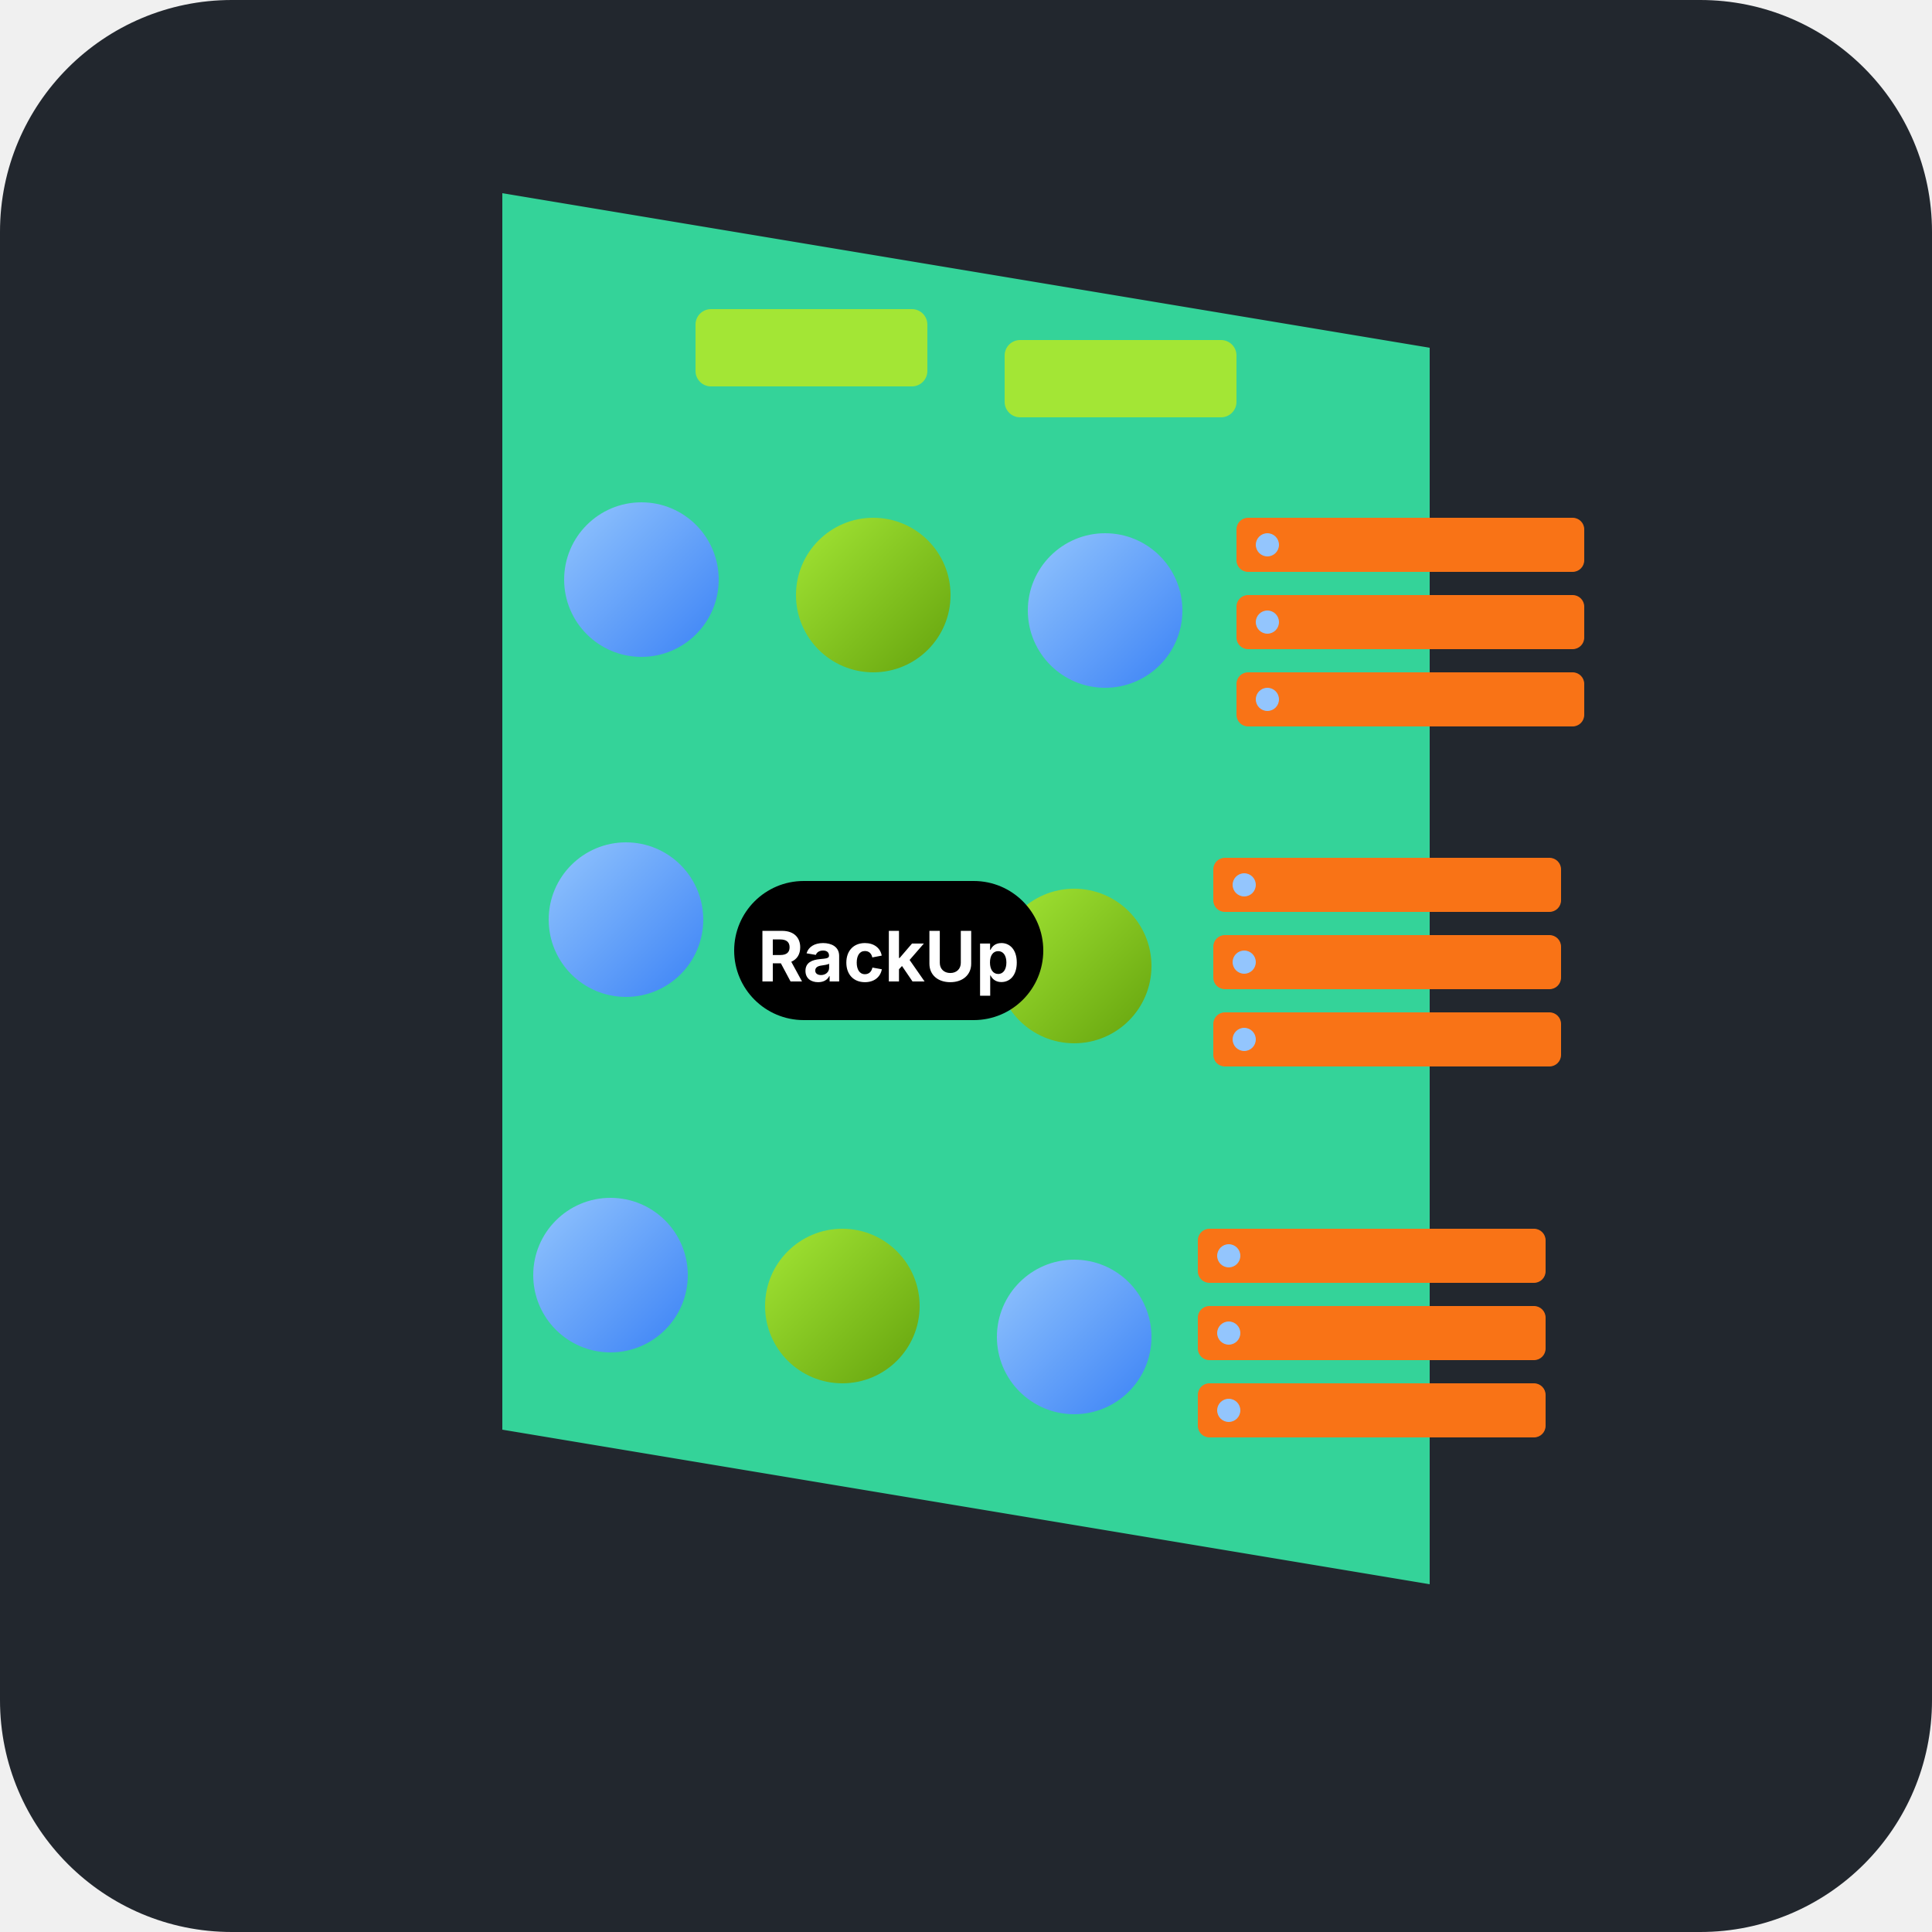
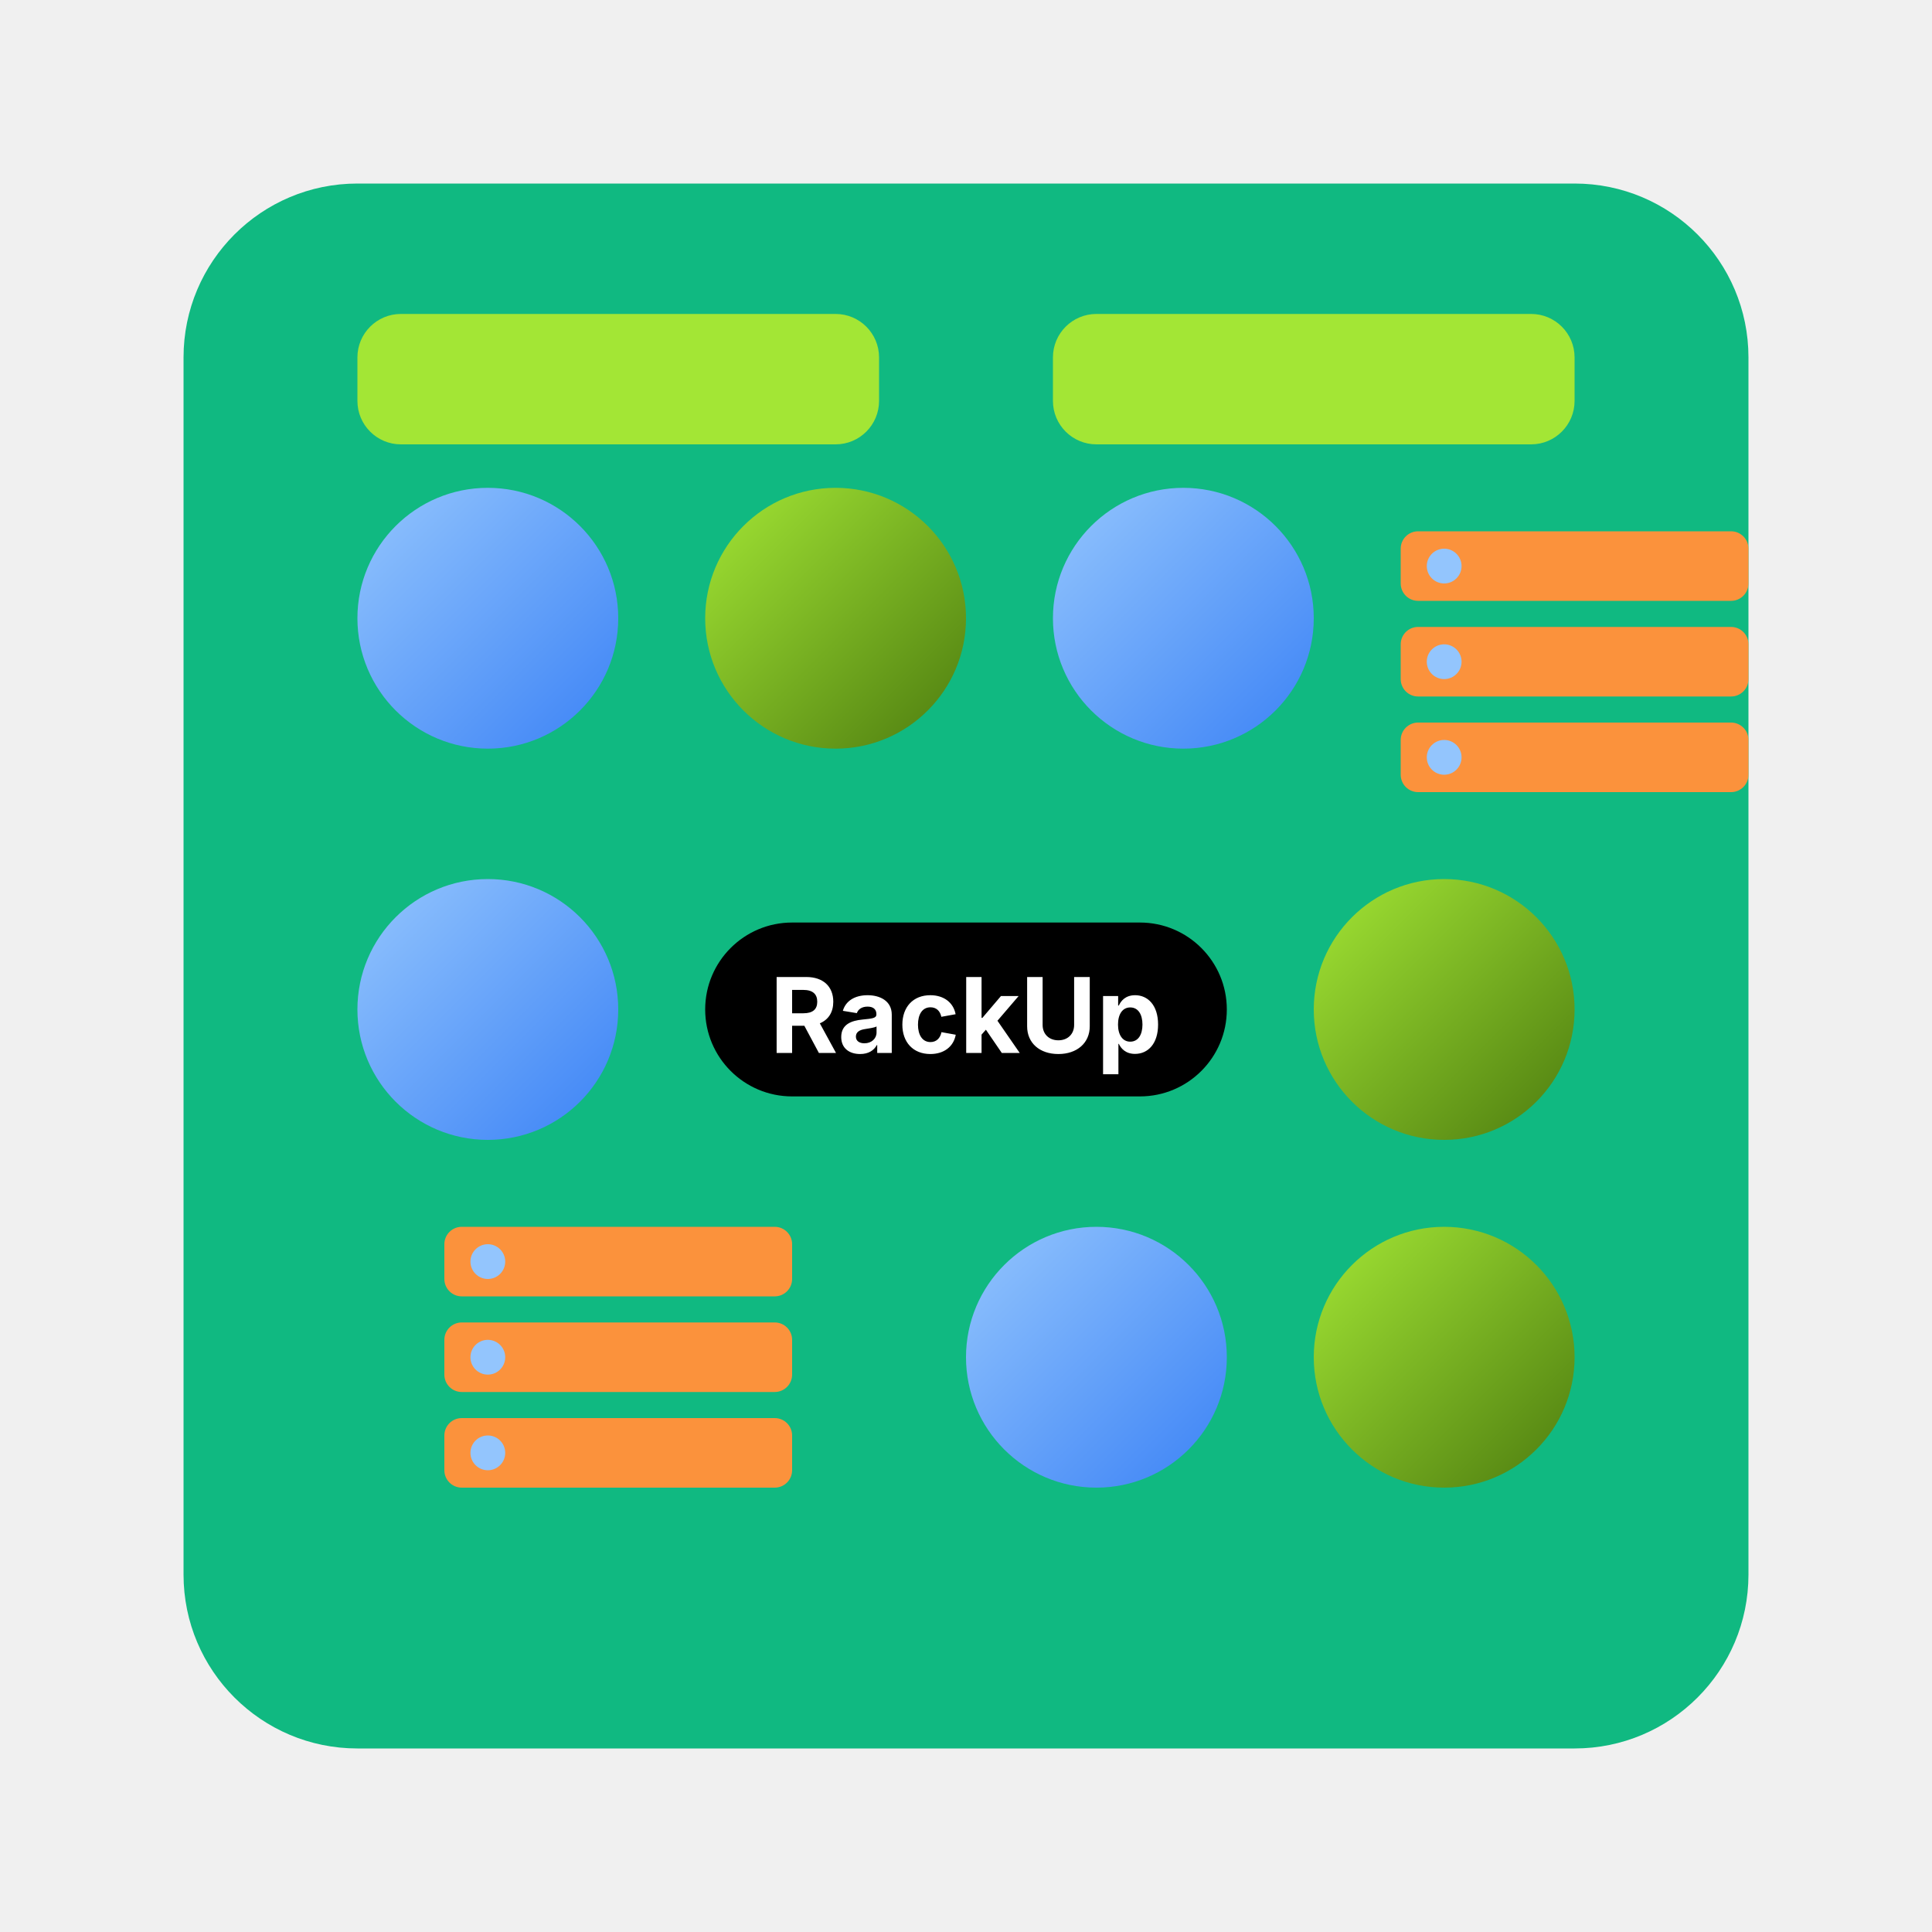
- <svg xmlns="http://www.w3.org/2000/svg" width="256" height="256" viewBox="0 0 200 200" fill="none">
-   <g clip-path="url(#clip0_1_2)">
-     <rect width="200" height="200" fill="#22272E" />
-     <g transform="translate(20, 20) scale(0.8)">
-       <path d="M40 0 L160 20 L160 180 L40 160 Z" fill="#34D399" />
-       <rect x="65" y="15" width="30" height="10" fill="#A3E635" rx="2" />
-       <rect x="105" y="19" width="30" height="10" fill="#A3E635" rx="2" />
-       <circle cx="58" cy="50" r="10" fill="url(#gradBlue)" />
-       <circle cx="88" cy="52" r="10" fill="url(#gradLime)" />
-       <circle cx="118" cy="54" r="10" fill="url(#gradBlue)" />
-       <g transform="translate(135, 42)">
-         <rect width="45" height="7" fill="#F97316" rx="1.5" />
-         <circle cx="4" cy="3.5" r="1.5" fill="#93C5FD" />
-         <rect y="10" width="45" height="7" fill="#F97316" rx="1.5" />
-         <circle cx="4" cy="13.5" r="1.5" fill="#93C5FD" />
-         <rect y="20" width="45" height="7" fill="#F97316" rx="1.5" />
-         <circle cx="4" cy="23.5" r="1.5" fill="#93C5FD" />
-       </g>
-       <circle cx="56" cy="94" r="10" fill="url(#gradBlue)" />
-       <circle cx="114" cy="100" r="10" fill="url(#gradLime)" />
-       <rect x="70" y="89" width="40" height="18" fill="black" rx="9" />
-       <text x="90" y="102" fill="white" font-family="Inter, sans-serif" font-size="9" font-weight="bold" text-anchor="middle">RackUp</text>
-       <g transform="translate(132, 86)">
-         <rect width="45" height="7" fill="#F97316" rx="1.5" />
-         <circle cx="4" cy="3.5" r="1.5" fill="#93C5FD" />
-         <rect y="10" width="45" height="7" fill="#F97316" rx="1.5" />
-         <circle cx="4" cy="13.5" r="1.5" fill="#93C5FD" />
-         <rect y="20" width="45" height="7" fill="#F97316" rx="1.5" />
-         <circle cx="4" cy="23.5" r="1.5" fill="#93C5FD" />
-       </g>
-       <circle cx="54" cy="140" r="10" fill="url(#gradBlue)" />
-       <circle cx="84" cy="144" r="10" fill="url(#gradLime)" />
-       <circle cx="114" cy="148" r="10" fill="url(#gradBlue)" />
-       <g transform="translate(130, 134)">
-         <rect width="45" height="7" fill="#F97316" rx="1.5" />
-         <circle cx="4" cy="3.5" r="1.5" fill="#93C5FD" />
-         <rect y="10" width="45" height="7" fill="#F97316" rx="1.5" />
-         <circle cx="4" cy="13.5" r="1.5" fill="#93C5FD" />
-         <rect y="20" width="45" height="7" fill="#F97316" rx="1.5" />
-         <circle cx="4" cy="23.5" r="1.5" fill="#93C5FD" />
-       </g>
+ <svg xmlns="http://www.w3.org/2000/svg" width="200" height="200" viewBox="0 0 200 200" fill="none">
+   <g transform="translate(10, 10) scale(0.9)">
+     <rect x="10" y="10" width="180" height="180" rx="20" fill="#10B981" />
+     <rect x="30" y="25" width="60" height="15" rx="5" fill="#A3E635" />
+     <rect x="110" y="25" width="60" height="15" rx="5" fill="#A3E635" />
+     <circle cx="45" cy="60" r="15" fill="url(#grad1)" />
+     <circle cx="85" cy="60" r="15" fill="url(#grad2)" />
+     <circle cx="125" cy="60" r="15" fill="url(#grad1)" />
+     <g transform="translate(150, 50)">
+       <rect y="0" width="40" height="8" rx="2" fill="#FB923C" />
+       <circle cx="5" cy="4" r="2" fill="#93C5FD" />
+       <rect y="11" width="40" height="8" rx="2" fill="#FB923C" />
+       <circle cx="5" cy="15" r="2" fill="#93C5FD" />
+       <rect y="22" width="40" height="8" rx="2" fill="#FB923C" />
+       <circle cx="5" cy="26" r="2" fill="#93C5FD" />
    </g>
+     <circle cx="45" cy="105" r="15" fill="url(#grad1)" />
+     <rect x="70" y="95" width="60" height="20" rx="10" fill="black" />
+     <text x="100" y="110" font-family="Inter, sans-serif" font-size="12" fill="white" text-anchor="middle" font-weight="bold">RackUp</text>
+     <circle cx="155" cy="105" r="15" fill="url(#grad2)" />
+     <g transform="translate(40, 130)">
+       <rect y="0" width="40" height="8" rx="2" fill="#FB923C" />
+       <circle cx="5" cy="4" r="2" fill="#93C5FD" />
+       <rect y="11" width="40" height="8" rx="2" fill="#FB923C" />
+       <circle cx="5" cy="15" r="2" fill="#93C5FD" />
+       <rect y="22" width="40" height="8" rx="2" fill="#FB923C" />
+       <circle cx="5" cy="26" r="2" fill="#93C5FD" />
+     </g>
+     <circle cx="115" cy="145" r="15" fill="url(#grad1)" />
+     <circle cx="155" cy="145" r="15" fill="url(#grad2)" />
  </g>
  <defs>
-     <linearGradient id="gradBlue" x1="0" y1="0" x2="1" y2="1">
-       <stop offset="0%" stop-color="#93C5FD" />
-       <stop offset="100%" stop-color="#3B82F6" />
+     <linearGradient id="grad1" x1="0%" y1="0%" x2="100%" y2="100%">
+       <stop offset="0%" style="stop-color:#93C5FD;stop-opacity:1" />
+       <stop offset="100%" style="stop-color:#3B82F6;stop-opacity:1" />
    </linearGradient>
-     <linearGradient id="gradLime" x1="0" y1="0" x2="1" y2="1">
-       <stop offset="0%" stop-color="#A3E635" />
-       <stop offset="100%" stop-color="#65A30D" />
+     <linearGradient id="grad2" x1="0%" y1="0%" x2="100%" y2="100%">
+       <stop offset="0%" style="stop-color:#A3E635;stop-opacity:1" />
+       <stop offset="100%" style="stop-color:#4D7C0F;stop-opacity:1" />
    </linearGradient>
-     <clipPath id="clip0_1_2">
-       <rect width="200" height="200" rx="24" fill="white" />
-     </clipPath>
  </defs>
</svg>
